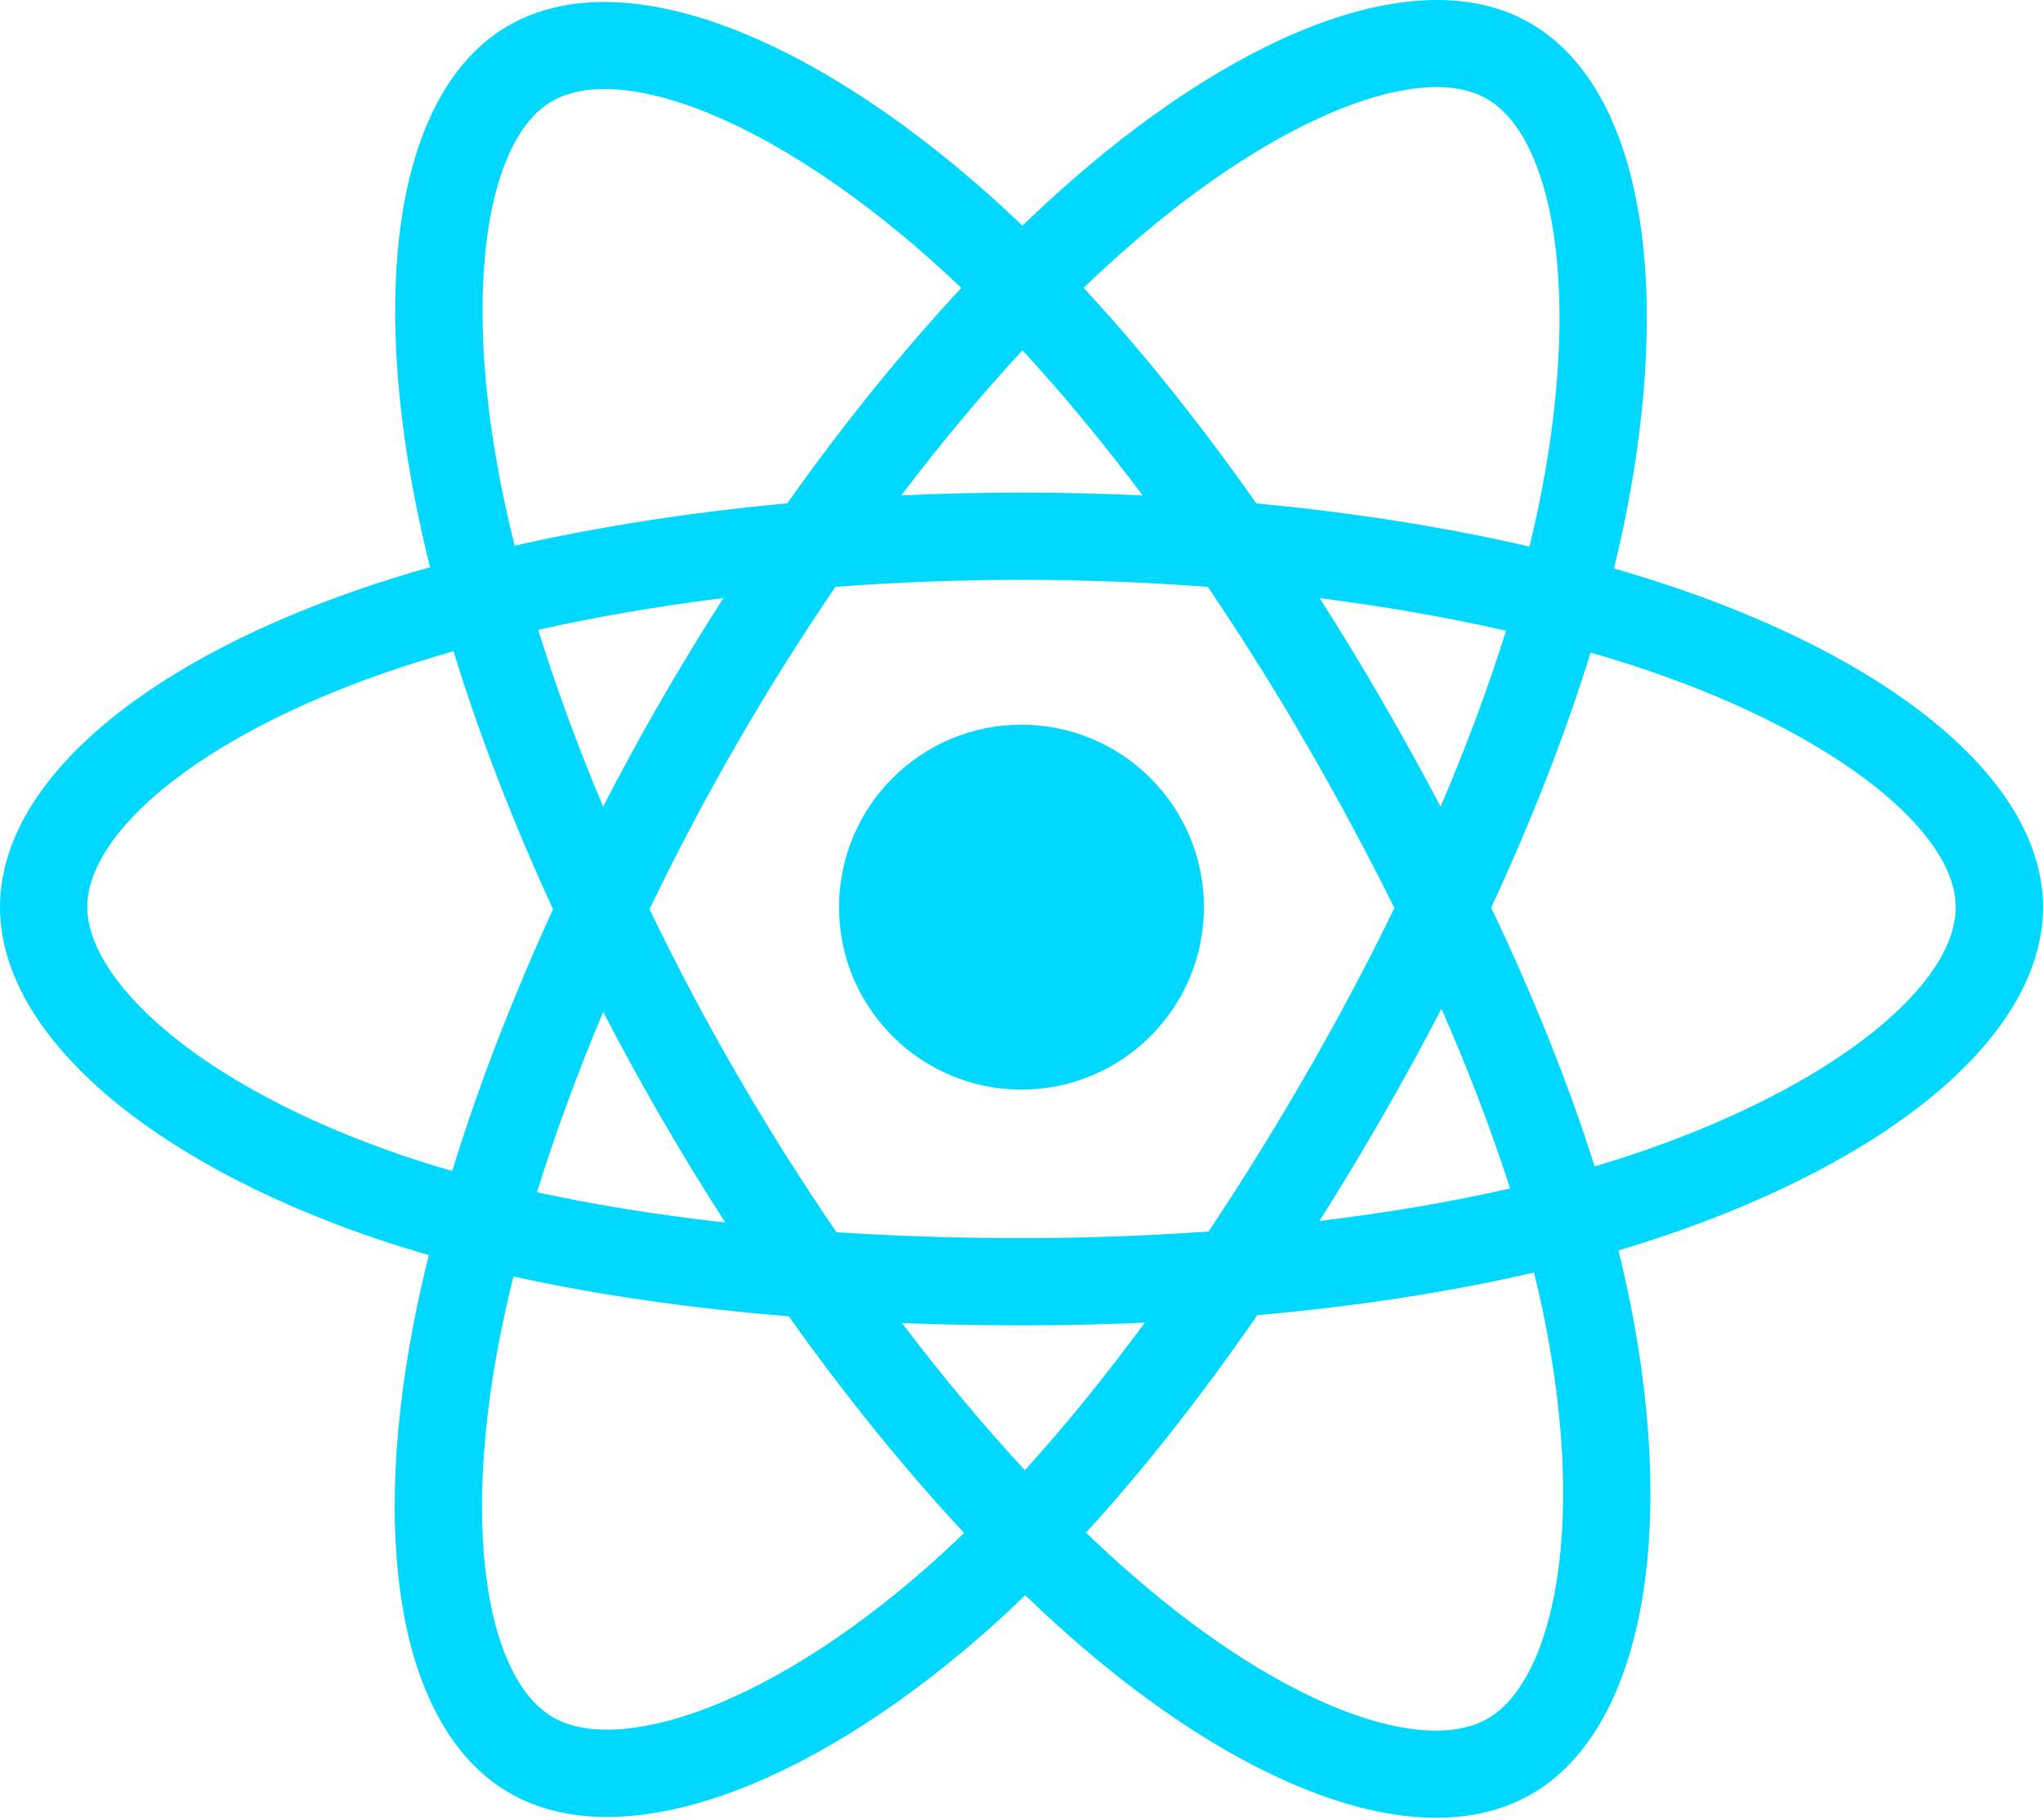
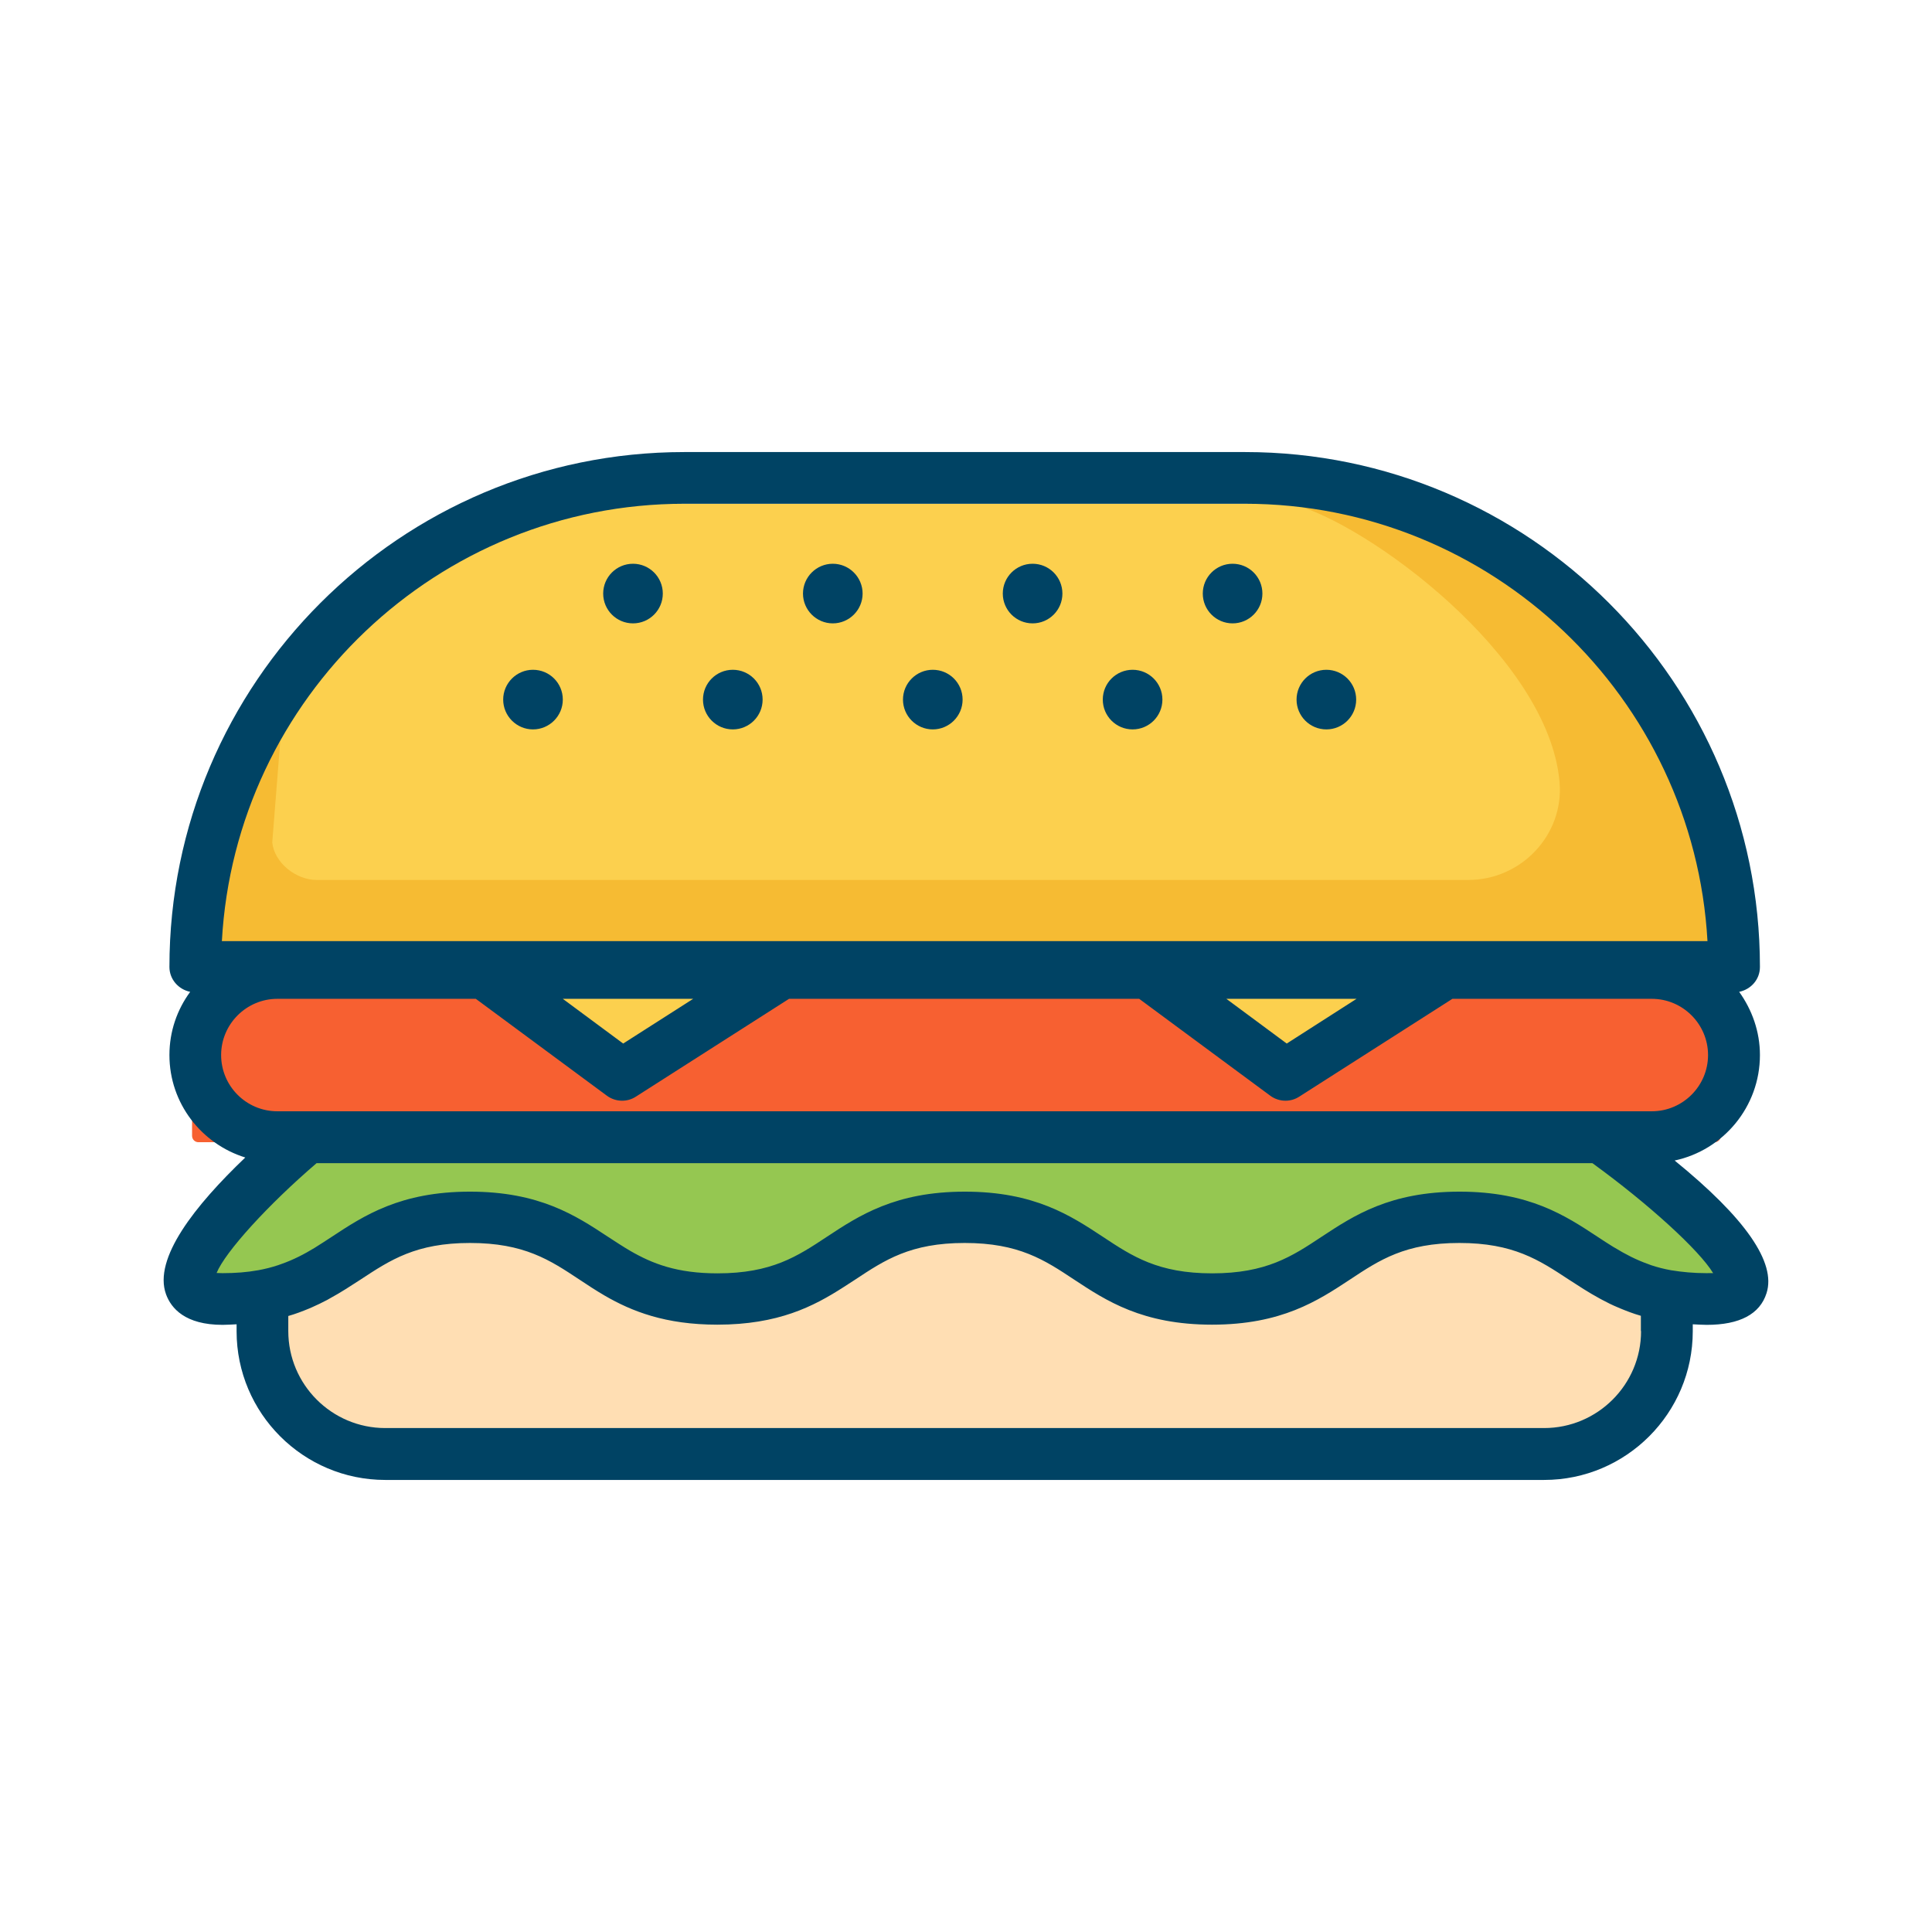
- <svg xmlns="http://www.w3.org/2000/svg" aria-hidden="true" role="img" class="iconify iconify--logos" width="35.93" height="32" preserveAspectRatio="xMidYMid meet" viewBox="0 0 256 228">
-   <path fill="#00D8FF" d="M210.483 73.824a171.49 171.49 0 0 0-8.24-2.597c.465-1.9.893-3.777 1.273-5.621c6.238-30.281 2.16-54.676-11.769-62.708c-13.355-7.7-35.196.329-57.254 19.526a171.23 171.23 0 0 0-6.375 5.848a155.866 155.866 0 0 0-4.241-3.917C100.759 3.829 77.587-4.822 63.673 3.233C50.33 10.957 46.379 33.89 51.995 62.588a170.974 170.974 0 0 0 1.892 8.48c-3.28.932-6.445 1.924-9.474 2.98C17.309 83.498 0 98.307 0 113.668c0 15.865 18.582 31.778 46.812 41.427a145.52 145.52 0 0 0 6.921 2.165a167.467 167.467 0 0 0-2.01 9.138c-5.354 28.2-1.173 50.591 12.134 58.266c13.744 7.926 36.812-.22 59.273-19.855a145.567 145.567 0 0 0 5.342-4.923a168.064 168.064 0 0 0 6.92 6.314c21.758 18.722 43.246 26.282 56.54 18.586c13.731-7.949 18.194-32.003 12.4-61.268a145.016 145.016 0 0 0-1.535-6.842c1.62-.48 3.21-.974 4.76-1.488c29.348-9.723 48.443-25.443 48.443-41.52c0-15.417-17.868-30.326-45.517-39.844Zm-6.365 70.984c-1.4.463-2.836.91-4.3 1.345c-3.24-10.257-7.612-21.163-12.963-32.432c5.106-11 9.31-21.767 12.459-31.957c2.619.758 5.16 1.557 7.61 2.4c23.69 8.156 38.14 20.213 38.14 29.504c0 9.896-15.606 22.743-40.946 31.14Zm-10.514 20.834c2.562 12.94 2.927 24.64 1.23 33.787c-1.524 8.219-4.59 13.698-8.382 15.893c-8.067 4.67-25.32-1.4-43.927-17.412a156.726 156.726 0 0 1-6.437-5.87c7.214-7.889 14.423-17.06 21.459-27.246c12.376-1.098 24.068-2.894 34.671-5.345a134.17 134.17 0 0 1 1.386 6.193ZM87.276 214.515c-7.882 2.783-14.16 2.863-17.955.675c-8.075-4.657-11.432-22.636-6.853-46.752a156.923 156.923 0 0 1 1.869-8.499c10.486 2.32 22.093 3.988 34.498 4.994c7.084 9.967 14.501 19.128 21.976 27.15a134.668 134.668 0 0 1-4.877 4.492c-9.933 8.682-19.886 14.842-28.658 17.94ZM50.35 144.747c-12.483-4.267-22.792-9.812-29.858-15.863c-6.35-5.437-9.555-10.836-9.555-15.216c0-9.322 13.897-21.212 37.076-29.293c2.813-.98 5.757-1.905 8.812-2.773c3.204 10.42 7.406 21.315 12.477 32.332c-5.137 11.18-9.399 22.249-12.634 32.792a134.718 134.718 0 0 1-6.318-1.979Zm12.378-84.26c-4.811-24.587-1.616-43.134 6.425-47.789c8.564-4.958 27.502 2.111 47.463 19.835a144.318 144.318 0 0 1 3.841 3.545c-7.438 7.987-14.787 17.08-21.808 26.988c-12.04 1.116-23.565 2.908-34.161 5.309a160.342 160.342 0 0 1-1.76-7.887Zm110.427 27.268a347.8 347.8 0 0 0-7.785-12.803c8.168 1.033 15.994 2.404 23.343 4.08c-2.206 7.072-4.956 14.465-8.193 22.045a381.151 381.151 0 0 0-7.365-13.322Zm-45.032-43.861c5.044 5.465 10.096 11.566 15.065 18.186a322.04 322.04 0 0 0-30.257-.006c4.974-6.559 10.069-12.652 15.192-18.18ZM82.802 87.83a323.167 323.167 0 0 0-7.227 13.238c-3.184-7.553-5.909-14.98-8.134-22.152c7.304-1.634 15.093-2.97 23.209-3.984a321.524 321.524 0 0 0-7.848 12.897Zm8.081 65.352c-8.385-.936-16.291-2.203-23.593-3.793c2.26-7.3 5.045-14.885 8.298-22.6a321.187 321.187 0 0 0 7.257 13.246c2.594 4.48 5.28 8.868 8.038 13.147Zm37.542 31.03c-5.184-5.592-10.354-11.779-15.403-18.433c4.902.192 9.899.29 14.978.29c5.218 0 10.376-.117 15.453-.343c-4.985 6.774-10.018 12.97-15.028 18.486Zm52.198-57.817c3.422 7.8 6.306 15.345 8.596 22.52c-7.422 1.694-15.436 3.058-23.88 4.071a382.417 382.417 0 0 0 7.859-13.026a347.403 347.403 0 0 0 7.425-13.565Zm-16.898 8.101a358.557 358.557 0 0 1-12.281 19.815a329.4 329.4 0 0 1-23.444.823c-7.967 0-15.716-.248-23.178-.732a310.202 310.202 0 0 1-12.513-19.846h.001a307.41 307.41 0 0 1-10.923-20.627a310.278 310.278 0 0 1 10.89-20.637l-.001.001a307.318 307.318 0 0 1 12.413-19.761c7.613-.576 15.42-.876 23.31-.876H128c7.926 0 15.743.303 23.354.883a329.357 329.357 0 0 1 12.335 19.695a358.489 358.489 0 0 1 11.036 20.54a329.472 329.472 0 0 1-11 20.722Zm22.56-122.124c8.572 4.944 11.906 24.881 6.52 51.026c-.344 1.668-.73 3.367-1.15 5.09c-10.622-2.452-22.155-4.275-34.23-5.408c-7.034-10.017-14.323-19.124-21.64-27.008a160.789 160.789 0 0 1 5.888-5.4c18.9-16.447 36.564-22.941 44.612-18.3ZM128 90.808c12.625 0 22.86 10.235 22.86 22.86s-10.235 22.86-22.86 22.86s-22.86-10.235-22.86-22.86s10.235-22.86 22.86-22.86Z" />
+ <svg xmlns="http://www.w3.org/2000/svg" t="1727931352288" class="icon" viewBox="0 0 1024 1024" version="1.1" p-id="4848" width="200" height="200">
+   <path d="M668.1 267H356.7c-140.8 0-254.9 114.1-254.9 254.9H923C923 381.2 808.9 267 668.1 267z" fill="#FCD04E" p-id="4849" />
+   <path d="M684.5 267c39.9 10.1 136.3 80.8 142.1 147.5 2.4 28-20.3 51.9-48.4 51.9H167.8c-10.9 0-22.4-9.1-23.5-19.9l5.4-68.3-34.8 72.4c-5.5 20.8-13 45.4-13 67.9H923c0-115.2-111.5-247.3-238.5-251.5z" fill="#F6BB33" p-id="4850" />
+   <path d="M140.4 707.9s-5.7 64.5 76.5 66 610.9 0 610.9 0 50.9-17.7 52.9-59.6c2-41.9-71.6-66.8-97.6-68.8s-270.7 0-270.7 0-227.9-1.9-274.4-0.9-100.3 39.8-100.3 39.8l2.7 23.5z" fill="#FFDEB3" p-id="4851" />
+   <path d="M101.8 674.8l50.9-69.3 711.6 5.4 51 48.1 7.6 23.5L899 689l-59.7-22.8-30.4-19h-41.2s-87.2 37.4-114.6 41.7c-27.5 4.3-101.2-44.4-134.8-41.7-33.6 2.7-99.8 43.4-135.6 42s-97.6-46.8-136.7-43.6c-39 3.2-93.3 34.6-108.5 39-15 4.3-35.7-9.8-35.7-9.8z" fill="#95C751" p-id="4852" />
+   <path d="M908.8 605.4H105.2c-1.9 0-3.4-1.5-3.4-3.4v-81.5c0-1.9 1.5-3.4 3.4-3.4h803.5c1.9 0 3.4 1.5 3.4 3.4V602c0 1.9-1.5 3.4-3.3 3.4z" fill="#F76031" p-id="4853" />
+   <path d="M332.8 569.6L266.7 520l516.4-2.5-98.6 52.1-68.4-43.6-211.8 0.2z" fill="#FCD04E" p-id="4854" />
+   <path d="M887.6 615.1c25.8-5.5 45.2-28.5 45.2-55.9 0-12.5-4.2-24-11-33.5 6.2-1.3 11-6.5 11-13.2 0-150.5-122.4-272.9-272.9-272.9H362.7C212.2 239.6 89.8 362 89.8 512.5c0 6.6 4.8 11.9 11 13.2-6.9 9.4-11 20.9-11 33.5 0 25.6 17 47.1 40.2 54.3-26.6 25.4-48.9 53.5-42 72.5 2.7 7.4 10.1 16.2 30 16.2 2.6 0 5-0.2 7.4-0.3v3.7c0 43.5 35.4 78.8 78.8 78.8h614.2c43.5 0 78.8-35.4 78.8-78.8v-3.7c2.5 0.1 4.8 0.3 7.4 0.3 17.5 0 28.2-5.7 31.7-16.8 5.2-16.2-11.2-39.8-48.7-70.3zM719 529.4l-37 23.7-32-23.7h69z m-351.6 0l-37.1 23.7-32-23.7h69.1zM362.7 267h297.1c130.8 0 238 102.8 245.2 231.8H117.6c7.1-129 114.3-231.8 245.1-231.8zM117.2 559.2c0-16.4 13.4-29.8 29.8-29.8h105.2l69.4 51.3c2.4 1.8 5.3 2.7 8.1 2.7 2.6 0 5.1-0.7 7.4-2.2l81.1-51.8h185.6l69.4 51.3c2.4 1.8 5.3 2.7 8.1 2.7 2.6 0 5.1-0.7 7.4-2.2l81.1-51.8h105.7c16.4 0 29.8 13.4 29.8 29.8S891.9 589 875.5 589H147c-16.5 0-29.8-13.4-29.8-29.8z m752.6 146.3c0 28.4-23.1 51.4-51.4 51.4H204.2c-28.4 0-51.4-23.1-51.4-51.4v-8c3.9-1.1 7.5-2.5 10.9-3.9 0.5-0.2 0.9-0.4 1.4-0.6 2.9-1.3 5.7-2.6 8.3-4 0.5-0.3 0.9-0.5 1.4-0.8 5.9-3.2 11.2-6.7 16.3-10 15.8-10.4 29.4-19.4 58-19.4 28.7 0 42.3 9 58 19.4 4.2 2.8 8.6 5.7 13.4 8.5 14.3 8.3 32.1 15.4 59.7 15.4 32.3 0 51-9.7 66.6-19.7 2.2-1.4 4.4-2.8 6.5-4.2 15.7-10.4 29.3-19.4 58-19.4s42.3 9 58 19.4c17 11.2 36.2 23.9 73.1 23.9 36.9 0 56.1-12.7 73.1-23.9 15.7-10.4 29.3-19.4 58-19.4 28.6 0 42.2 9 58 19.4 5.1 3.3 10.4 6.8 16.3 10 0.4 0.2 0.9 0.5 1.3 0.7 2.6 1.4 5.4 2.8 8.3 4 0.5 0.2 0.9 0.4 1.4 0.6 3.4 1.4 7 2.8 10.9 3.9v8.1z m34.8-30.7c-7 0-13.1-0.6-18.6-1.5h-0.1c-3.9-0.7-7.4-1.6-10.7-2.7-0.6-0.2-1.1-0.4-1.6-0.6-6.5-2.3-12.2-5.3-17.8-8.7-0.2-0.1-0.5-0.3-0.7-0.4-2.8-1.7-5.5-3.5-8.4-5.4-17-11.2-36.2-23.9-73.1-23.9-36.9 0-56.1 12.7-73.1 23.9-15.7 10.4-29.3 19.4-58 19.4s-42.3-9-58-19.4c-17-11.2-36.2-23.9-73.1-23.9-36.9 0-56.1 12.7-73.1 23.9-15.7 10.4-29.3 19.4-58 19.4-21.5 0-34.5-5.1-46.4-12-3.9-2.3-7.7-4.8-11.7-7.4-17-11.2-36.2-23.9-73.1-23.9-36.9 0-56.2 12.7-73.2 23.9-2.9 1.9-5.8 3.8-8.7 5.6-0.1 0.1-0.2 0.1-0.3 0.2-5.6 3.4-11.3 6.4-17.9 8.7-0.5 0.2-1.1 0.4-1.7 0.6-3.3 1.1-6.8 2-10.7 2.7h-0.1c-5.5 1-11.6 1.5-18.6 1.5-1.2 0-2.3-0.1-3.1-0.1 4.6-11.2 27.2-36.1 53-58.2H844c29.8 21.6 56.8 46.3 64 58.3-0.8-0.1-2 0-3.4 0z" fill="#004364" p-id="4855" />
+   <path d="M335.5 314.6m-15.8 0a15.8 15.8 0 1 0 31.6 0 15.8 15.8 0 1 0-31.6 0Z" fill="#004364" p-id="4856" />
+   <path d="M441.4 298.8c-8.7 0-15.8 7.1-15.8 15.8 0 8.7 7.1 15.8 15.8 15.8 8.7 0 15.8-7.1 15.8-15.8 0-8.7-7.1-15.8-15.8-15.8z" fill="#004364" p-id="4857" />
+   <path d="M547.3 314.6m-15.8 0a15.8 15.8 0 1 0 31.6 0 15.8 15.8 0 1 0-31.6 0Z" fill="#004364" p-id="4858" />
+   <path d="M653.3 314.6m-15.8 0a15.8 15.8 0 1 0 31.6 0 15.8 15.8 0 1 0-31.6 0Z" fill="#004364" p-id="4859" />
+   <path d="M282.5 355c-8.7 0-15.8 7.1-15.8 15.8 0 8.7 7.1 15.8 15.8 15.8 8.7 0 15.8-7.1 15.8-15.8 0-8.8-7.1-15.8-15.8-15.8z" fill="#004364" p-id="4860" />
+   <path d="M388.4 370.8m-15.8 0a15.8 15.8 0 1 0 31.6 0 15.8 15.8 0 1 0-31.6 0Z" fill="#004364" p-id="4861" />
+   <path d="M494.4 355c-8.7 0-15.8 7.1-15.8 15.8 0 8.7 7.1 15.8 15.8 15.8 8.7 0 15.8-7.1 15.8-15.8 0-8.8-7.1-15.8-15.8-15.8z" fill="#004364" p-id="4862" />
+   <path d="M600.3 370.8m-15.8 0a15.8 15.8 0 1 0 31.6 0 15.8 15.8 0 1 0-31.6 0Z" fill="#004364" p-id="4863" />
+   <path d="M703 370.8m-15.8 0a15.8 15.8 0 1 0 31.6 0 15.8 15.8 0 1 0-31.6 0Z" fill="#004364" p-id="4864" />
</svg>
